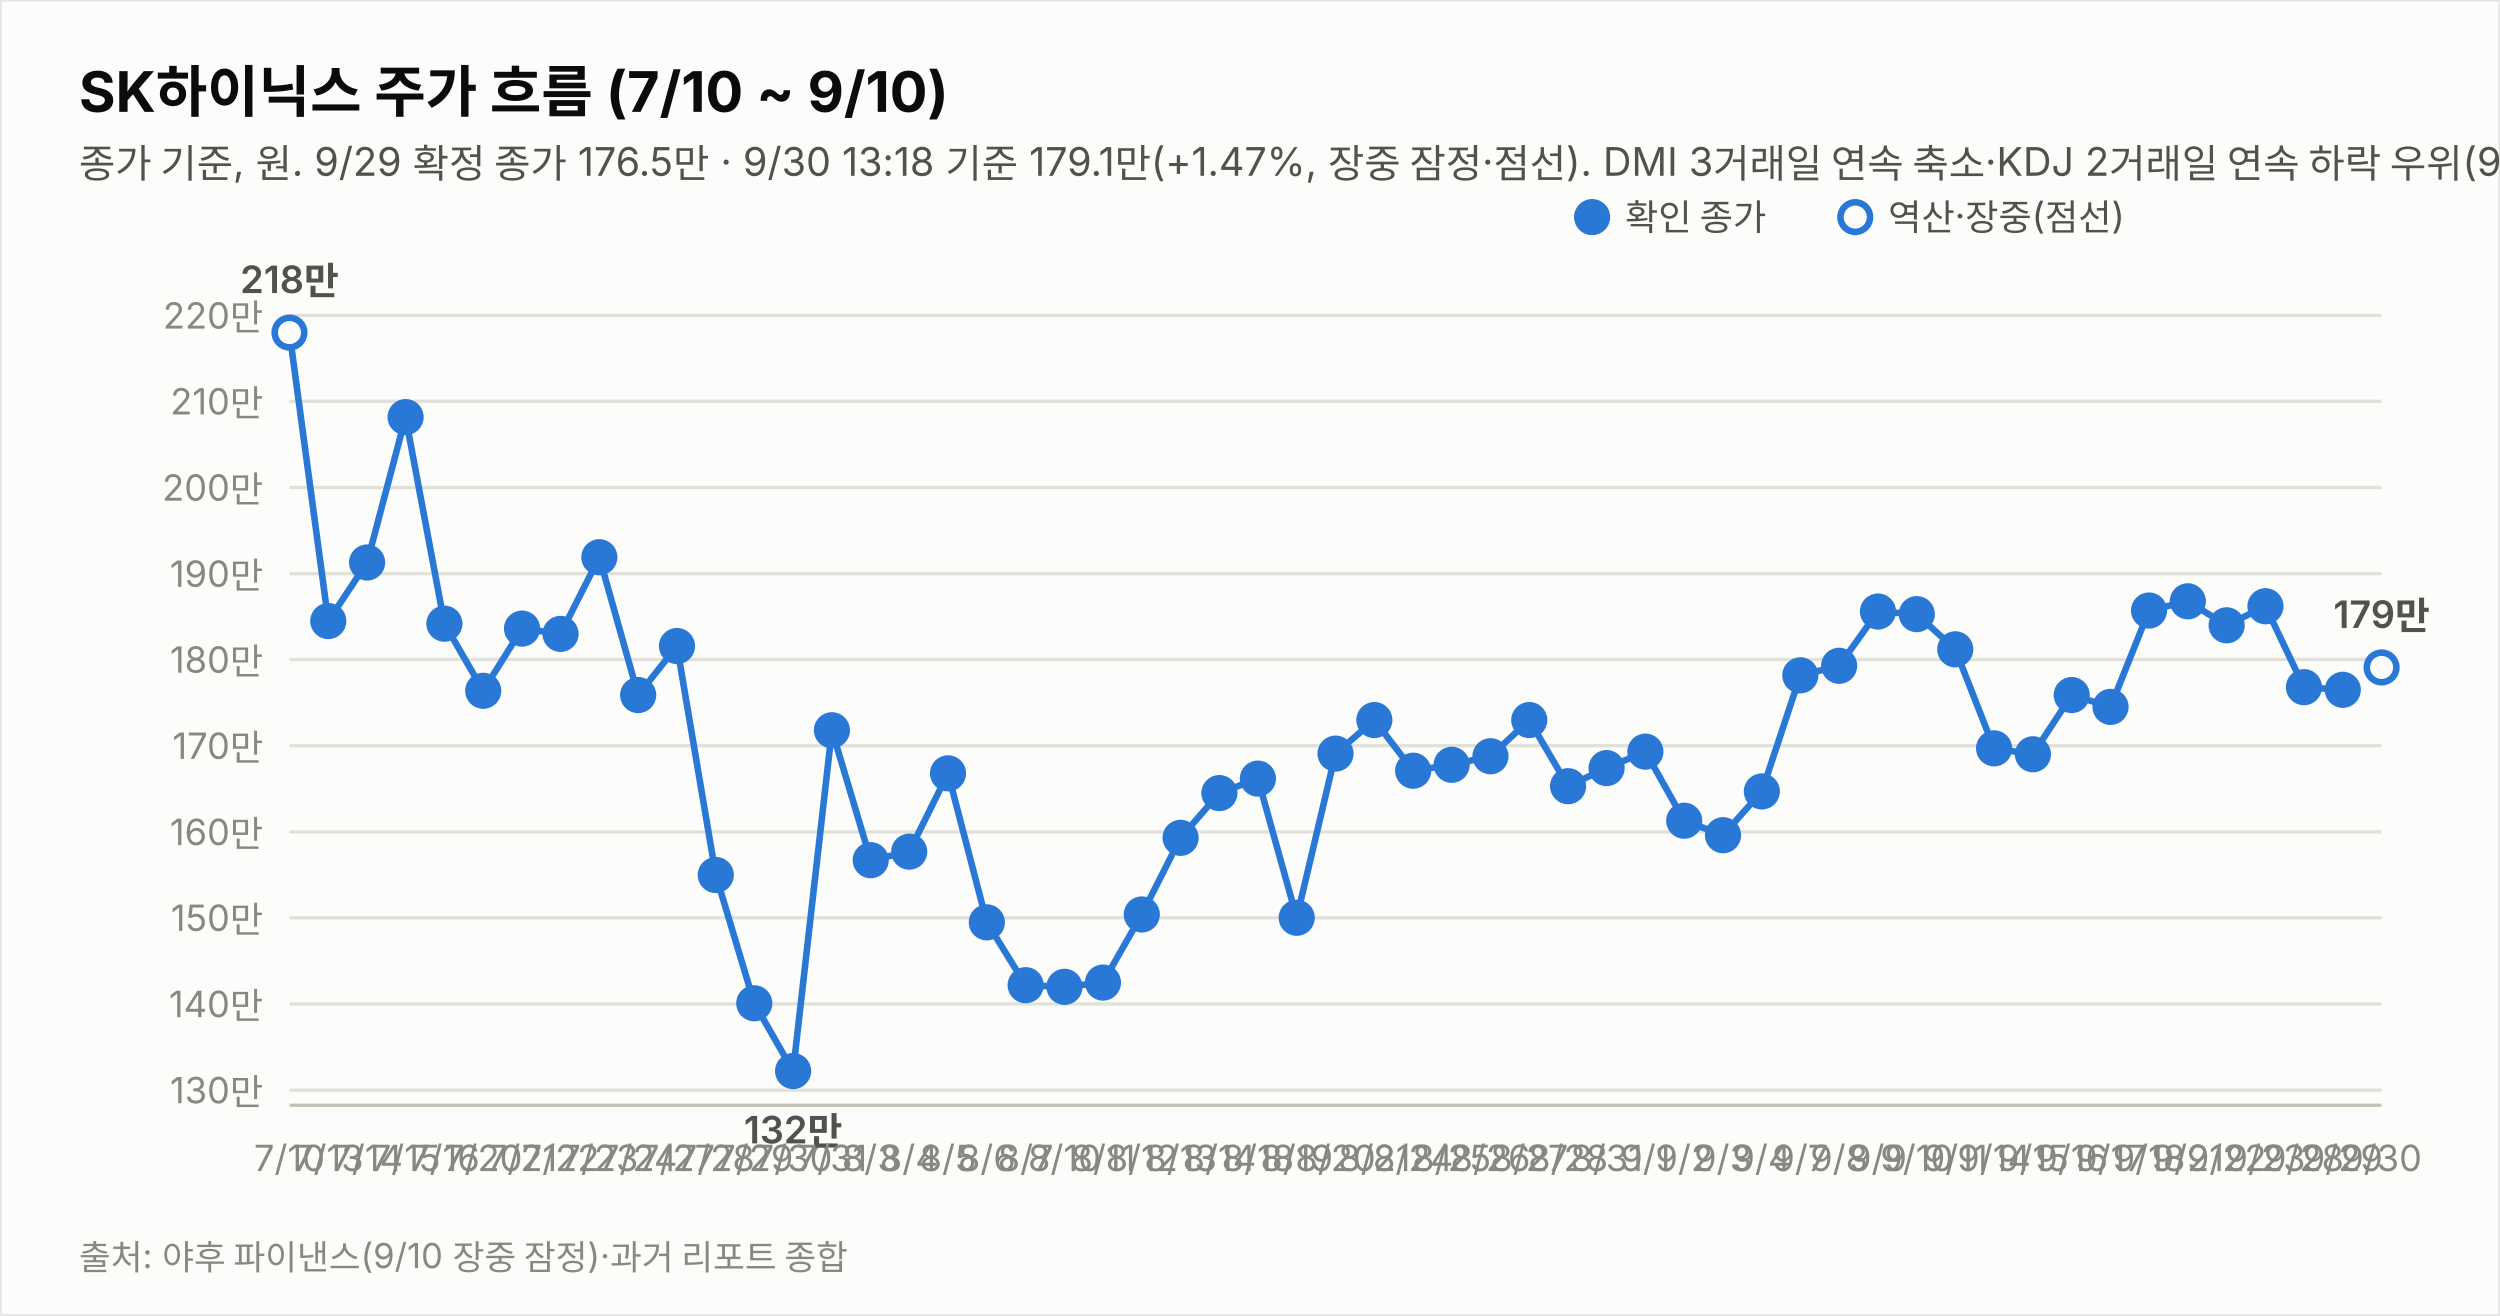
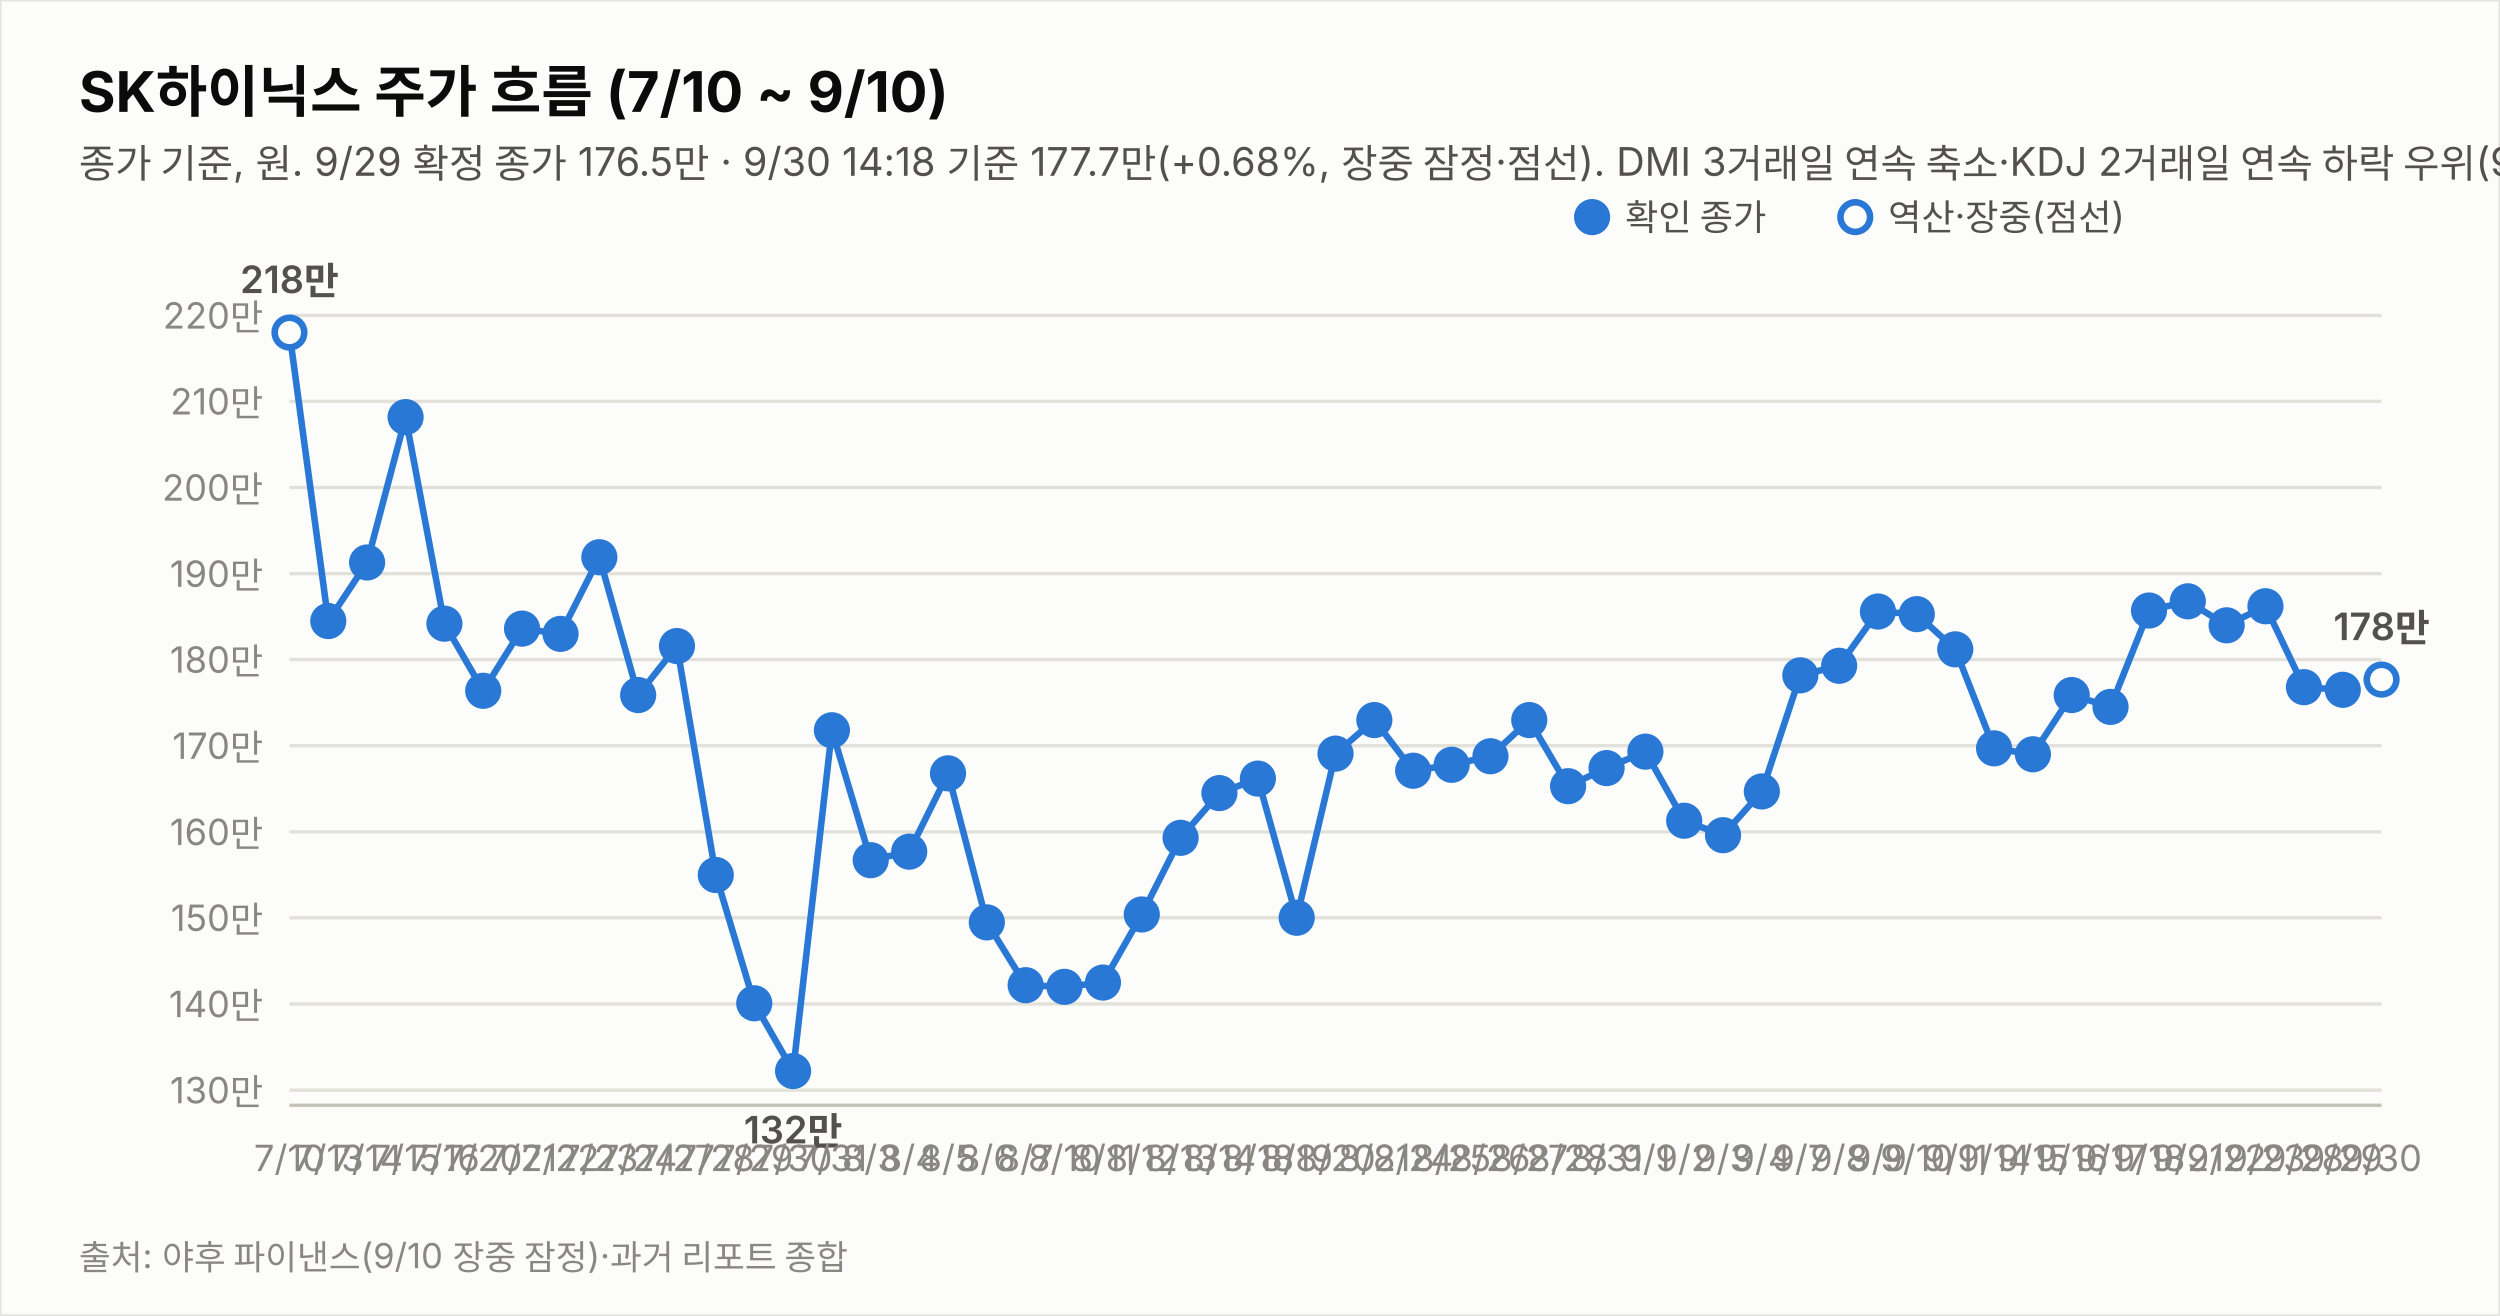
<svg xmlns="http://www.w3.org/2000/svg" width="760" height="400" viewBox="0 0 760 400" font-family="system-ui,-apple-system,&quot;Segoe UI&quot;,&quot;Malgun Gothic&quot;,&quot;Apple SD Gothic Neo&quot;,sans-serif">
  <rect width="760" height="400" fill="#fcfcfb" stroke="rgba(11,11,11,0.10)" />
  <text x="24" y="34" font-size="17" font-weight="700" fill="#0b0b0b">SK하이닉스 주가 흐름 (7/10 ~ 9/10)</text>
-   <text x="24" y="54" font-size="12" fill="#52514e">종가 기준, 원. 9/29 확정 종가 176.5만 · 9/30 13:18 기준 179.1만(+1.47%, 장중 잠정·점선). DMI 3거래일 연속 축소·KDJ 2거래일 연속 하락 우위(9/29 종가 기준).</text>
+   <text x="24" y="54" font-size="12" fill="#52514e">종가 기준, 원. 9/29 확정 종가 176.5만 · 9/30 14:18 기준 177.7만(+0.68%, 장중 잠정·점선). DMI 3거래일 연속 축소·KDJ 2거래일 연속 하락 우위(9/29 종가 기준).</text>
  <line x1="88" y1="331.4" x2="724" y2="331.4" stroke="#e1e0d9" stroke-width="1" />
  <text x="80" y="335.4" font-size="11" fill="#898781" text-anchor="end" style="font-variant-numeric:tabular-nums">130만</text>
  <line x1="88" y1="305.2" x2="724" y2="305.2" stroke="#e1e0d9" stroke-width="1" />
  <text x="80" y="309.2" font-size="11" fill="#898781" text-anchor="end" style="font-variant-numeric:tabular-nums">140만</text>
  <line x1="88" y1="279.0" x2="724" y2="279.0" stroke="#e1e0d9" stroke-width="1" />
  <text x="80" y="283.0" font-size="11" fill="#898781" text-anchor="end" style="font-variant-numeric:tabular-nums">150만</text>
  <line x1="88" y1="252.9" x2="724" y2="252.9" stroke="#e1e0d9" stroke-width="1" />
  <text x="80" y="256.9" font-size="11" fill="#898781" text-anchor="end" style="font-variant-numeric:tabular-nums">160만</text>
  <line x1="88" y1="226.7" x2="724" y2="226.7" stroke="#e1e0d9" stroke-width="1" />
  <text x="80" y="230.7" font-size="11" fill="#898781" text-anchor="end" style="font-variant-numeric:tabular-nums">170만</text>
  <line x1="88" y1="200.5" x2="724" y2="200.5" stroke="#e1e0d9" stroke-width="1" />
  <text x="80" y="204.5" font-size="11" fill="#898781" text-anchor="end" style="font-variant-numeric:tabular-nums">180만</text>
  <line x1="88" y1="174.4" x2="724" y2="174.4" stroke="#e1e0d9" stroke-width="1" />
  <text x="80" y="178.4" font-size="11" fill="#898781" text-anchor="end" style="font-variant-numeric:tabular-nums">190만</text>
  <line x1="88" y1="148.2" x2="724" y2="148.2" stroke="#e1e0d9" stroke-width="1" />
  <text x="80" y="152.2" font-size="11" fill="#898781" text-anchor="end" style="font-variant-numeric:tabular-nums">200만</text>
  <line x1="88" y1="122.0" x2="724" y2="122.0" stroke="#e1e0d9" stroke-width="1" />
  <text x="80" y="126.0" font-size="11" fill="#898781" text-anchor="end" style="font-variant-numeric:tabular-nums">210만</text>
  <line x1="88" y1="95.9" x2="724" y2="95.9" stroke="#e1e0d9" stroke-width="1" />
  <text x="80" y="99.9" font-size="11" fill="#898781" text-anchor="end" style="font-variant-numeric:tabular-nums">220만</text>
  <line x1="88" y1="336" x2="724" y2="336" stroke="#c3c2b7" stroke-width="1" />
  <path d="M88.0,101.1 L99.8,188.8 L111.6,171.0 L123.3,126.8 L135.1,189.6 L146.9,210.0 L158.7,191.1 L170.4,192.7 L182.2,169.4 L194.0,211.3 L205.8,196.4 L217.6,266.0 L229.3,305.0 L241.1,325.6 L252.9,222.0 L264.7,261.5 L276.4,258.9 L288.2,235.1 L300.0,280.4 L311.8,299.5 L323.6,300.0 L335.3,298.7 L347.1,278.0 L358.9,254.7 L370.7,241.1 L382.4,236.7 L394.2,279.0 L406.0,229.1 L417.8,218.9 L429.6,234.3 L441.3,232.5 L453.1,229.9 L464.9,218.9 L476.7,239.0 L488.4,233.5 L500.2,228.5 L512.0,249.5 L523.8,253.9 L535.6,240.6 L547.3,205.3 L559.1,202.4 L570.9,185.9 L582.7,186.7 L594.4,197.4 L606.2,227.5 L618.0,229.3 L629.8,211.3 L641.6,214.9 L653.3,185.6 L665.1,182.8 L676.9,190.1 L688.7,184.3 L700.4,208.9 L712.2,209.7" fill="none" stroke="#2a78d6" stroke-width="2" />
-   <path d="M712.2,209.7 L724.0,202.9" fill="none" stroke="#2a78d6" stroke-width="2" stroke-dasharray="5 4" />
+   <path d="M712.2,209.7 L724.0,206.6" fill="none" stroke="#2a78d6" stroke-width="2" stroke-dasharray="5 4" />
  <circle cx="88.0" cy="101.1" r="4.5" fill="#fcfcfb" stroke="#2a78d6" stroke-width="2" />
  <text x="88.0" y="356" font-size="11" fill="#898781" text-anchor="middle">7/10</text>
  <text x="88.0" y="89.1" font-size="11.5" font-weight="600" fill="#52514e" text-anchor="middle" style="font-variant-numeric:tabular-nums">218만</text>
  <circle cx="99.8" cy="188.8" r="4.5" fill="#2a78d6" stroke="#2a78d6" stroke-width="2" />
  <text x="99.8" y="356" font-size="11" fill="#898781" text-anchor="middle">7/13</text>
  <circle cx="111.6" cy="171.0" r="4.5" fill="#2a78d6" stroke="#2a78d6" stroke-width="2" />
  <text x="111.6" y="356" font-size="11" fill="#898781" text-anchor="middle">7/14</text>
  <circle cx="123.3" cy="126.8" r="4.5" fill="#2a78d6" stroke="#2a78d6" stroke-width="2" />
  <text x="123.3" y="356" font-size="11" fill="#898781" text-anchor="middle">7/15</text>
  <circle cx="135.1" cy="189.6" r="4.5" fill="#2a78d6" stroke="#2a78d6" stroke-width="2" />
  <text x="135.1" y="356" font-size="11" fill="#898781" text-anchor="middle">7/16</text>
  <circle cx="146.9" cy="210.0" r="4.5" fill="#2a78d6" stroke="#2a78d6" stroke-width="2" />
  <text x="146.9" y="356" font-size="11" fill="#898781" text-anchor="middle">7/20</text>
  <circle cx="158.7" cy="191.1" r="4.5" fill="#2a78d6" stroke="#2a78d6" stroke-width="2" />
  <text x="158.7" y="356" font-size="11" fill="#898781" text-anchor="middle">7/21</text>
  <circle cx="170.4" cy="192.7" r="4.5" fill="#2a78d6" stroke="#2a78d6" stroke-width="2" />
  <text x="170.4" y="356" font-size="11" fill="#898781" text-anchor="middle">7/22</text>
  <circle cx="182.2" cy="169.4" r="4.5" fill="#2a78d6" stroke="#2a78d6" stroke-width="2" />
  <text x="182.2" y="356" font-size="11" fill="#898781" text-anchor="middle">7/23</text>
  <circle cx="194.0" cy="211.3" r="4.5" fill="#2a78d6" stroke="#2a78d6" stroke-width="2" />
  <text x="194.0" y="356" font-size="11" fill="#898781" text-anchor="middle">7/24</text>
  <circle cx="205.8" cy="196.4" r="4.5" fill="#2a78d6" stroke="#2a78d6" stroke-width="2" />
  <text x="205.8" y="356" font-size="11" fill="#898781" text-anchor="middle">7/27</text>
  <circle cx="217.6" cy="266.0" r="4.5" fill="#2a78d6" stroke="#2a78d6" stroke-width="2" />
  <text x="217.6" y="356" font-size="11" fill="#898781" text-anchor="middle">7/28</text>
  <circle cx="229.3" cy="305.0" r="4.5" fill="#2a78d6" stroke="#2a78d6" stroke-width="2" />
  <text x="229.3" y="356" font-size="11" fill="#898781" text-anchor="middle">7/29</text>
  <circle cx="241.1" cy="325.6" r="4.5" fill="#2a78d6" stroke="#2a78d6" stroke-width="2" />
  <text x="241.1" y="356" font-size="11" fill="#898781" text-anchor="middle">7/30</text>
  <text x="241.1" y="347.6" font-size="11.5" font-weight="600" fill="#52514e" text-anchor="middle" style="font-variant-numeric:tabular-nums">132만</text>
  <circle cx="252.9" cy="222.0" r="4.5" fill="#2a78d6" stroke="#2a78d6" stroke-width="2" />
  <text x="252.9" y="356" font-size="11" fill="#898781" text-anchor="middle">7/31</text>
  <circle cx="264.7" cy="261.5" r="4.5" fill="#2a78d6" stroke="#2a78d6" stroke-width="2" />
  <text x="264.7" y="356" font-size="11" fill="#898781" text-anchor="middle">8/3</text>
  <circle cx="276.4" cy="258.9" r="4.5" fill="#2a78d6" stroke="#2a78d6" stroke-width="2" />
  <text x="276.4" y="356" font-size="11" fill="#898781" text-anchor="middle">8/4</text>
  <circle cx="288.2" cy="235.1" r="4.5" fill="#2a78d6" stroke="#2a78d6" stroke-width="2" />
  <text x="288.2" y="356" font-size="11" fill="#898781" text-anchor="middle">8/5</text>
  <circle cx="300.0" cy="280.4" r="4.5" fill="#2a78d6" stroke="#2a78d6" stroke-width="2" />
  <text x="300.0" y="356" font-size="11" fill="#898781" text-anchor="middle">8/6</text>
  <circle cx="311.8" cy="299.5" r="4.5" fill="#2a78d6" stroke="#2a78d6" stroke-width="2" />
  <text x="311.8" y="356" font-size="11" fill="#898781" text-anchor="middle">8/7</text>
  <circle cx="323.6" cy="300.0" r="4.5" fill="#2a78d6" stroke="#2a78d6" stroke-width="2" />
  <text x="323.6" y="356" font-size="11" fill="#898781" text-anchor="middle">8/10</text>
  <circle cx="335.3" cy="298.7" r="4.5" fill="#2a78d6" stroke="#2a78d6" stroke-width="2" />
  <text x="335.3" y="356" font-size="11" fill="#898781" text-anchor="middle">8/11</text>
  <circle cx="347.1" cy="278.0" r="4.5" fill="#2a78d6" stroke="#2a78d6" stroke-width="2" />
  <text x="347.1" y="356" font-size="11" fill="#898781" text-anchor="middle">8/12</text>
  <circle cx="358.9" cy="254.7" r="4.5" fill="#2a78d6" stroke="#2a78d6" stroke-width="2" />
  <text x="358.9" y="356" font-size="11" fill="#898781" text-anchor="middle">8/13</text>
  <circle cx="370.7" cy="241.1" r="4.5" fill="#2a78d6" stroke="#2a78d6" stroke-width="2" />
  <text x="370.7" y="356" font-size="11" fill="#898781" text-anchor="middle">8/14</text>
  <circle cx="382.4" cy="236.7" r="4.5" fill="#2a78d6" stroke="#2a78d6" stroke-width="2" />
  <text x="382.4" y="356" font-size="11" fill="#898781" text-anchor="middle">8/18</text>
  <circle cx="394.2" cy="279.0" r="4.5" fill="#2a78d6" stroke="#2a78d6" stroke-width="2" />
  <text x="394.2" y="356" font-size="11" fill="#898781" text-anchor="middle">8/19</text>
  <circle cx="406.0" cy="229.1" r="4.5" fill="#2a78d6" stroke="#2a78d6" stroke-width="2" />
  <text x="406.0" y="356" font-size="11" fill="#898781" text-anchor="middle">8/20</text>
  <circle cx="417.8" cy="218.9" r="4.5" fill="#2a78d6" stroke="#2a78d6" stroke-width="2" />
  <text x="417.8" y="356" font-size="11" fill="#898781" text-anchor="middle">8/21</text>
  <circle cx="429.6" cy="234.3" r="4.5" fill="#2a78d6" stroke="#2a78d6" stroke-width="2" />
  <text x="429.6" y="356" font-size="11" fill="#898781" text-anchor="middle">8/24</text>
  <circle cx="441.3" cy="232.5" r="4.5" fill="#2a78d6" stroke="#2a78d6" stroke-width="2" />
  <text x="441.3" y="356" font-size="11" fill="#898781" text-anchor="middle">8/25</text>
  <circle cx="453.1" cy="229.9" r="4.5" fill="#2a78d6" stroke="#2a78d6" stroke-width="2" />
  <text x="453.1" y="356" font-size="11" fill="#898781" text-anchor="middle">8/26</text>
  <circle cx="464.9" cy="218.9" r="4.5" fill="#2a78d6" stroke="#2a78d6" stroke-width="2" />
  <text x="464.9" y="356" font-size="11" fill="#898781" text-anchor="middle">8/27</text>
  <circle cx="476.7" cy="239.0" r="4.5" fill="#2a78d6" stroke="#2a78d6" stroke-width="2" />
  <text x="476.7" y="356" font-size="11" fill="#898781" text-anchor="middle">8/28</text>
  <circle cx="488.4" cy="233.5" r="4.5" fill="#2a78d6" stroke="#2a78d6" stroke-width="2" />
  <text x="488.4" y="356" font-size="11" fill="#898781" text-anchor="middle">8/31</text>
  <circle cx="500.2" cy="228.5" r="4.5" fill="#2a78d6" stroke="#2a78d6" stroke-width="2" />
  <text x="500.2" y="356" font-size="11" fill="#898781" text-anchor="middle">9/1</text>
  <circle cx="512.0" cy="249.5" r="4.5" fill="#2a78d6" stroke="#2a78d6" stroke-width="2" />
  <text x="512.0" y="356" font-size="11" fill="#898781" text-anchor="middle">9/2</text>
  <circle cx="523.8" cy="253.9" r="4.5" fill="#2a78d6" stroke="#2a78d6" stroke-width="2" />
  <text x="523.8" y="356" font-size="11" fill="#898781" text-anchor="middle">9/3</text>
  <circle cx="535.6" cy="240.6" r="4.5" fill="#2a78d6" stroke="#2a78d6" stroke-width="2" />
  <text x="535.6" y="356" font-size="11" fill="#898781" text-anchor="middle">9/4</text>
  <circle cx="547.3" cy="205.3" r="4.5" fill="#2a78d6" stroke="#2a78d6" stroke-width="2" />
  <text x="547.3" y="356" font-size="11" fill="#898781" text-anchor="middle">9/7</text>
  <circle cx="559.1" cy="202.4" r="4.5" fill="#2a78d6" stroke="#2a78d6" stroke-width="2" />
  <text x="559.1" y="356" font-size="11" fill="#898781" text-anchor="middle">9/8</text>
  <circle cx="570.9" cy="185.9" r="4.5" fill="#2a78d6" stroke="#2a78d6" stroke-width="2" />
  <text x="570.9" y="356" font-size="11" fill="#898781" text-anchor="middle">9/9</text>
  <circle cx="582.7" cy="186.7" r="4.5" fill="#2a78d6" stroke="#2a78d6" stroke-width="2" />
  <text x="582.7" y="356" font-size="11" fill="#898781" text-anchor="middle">9/10</text>
  <circle cx="594.4" cy="197.4" r="4.5" fill="#2a78d6" stroke="#2a78d6" stroke-width="2" />
  <text x="594.4" y="356" font-size="11" fill="#898781" text-anchor="middle">9/11</text>
  <circle cx="606.2" cy="227.5" r="4.5" fill="#2a78d6" stroke="#2a78d6" stroke-width="2" />
  <text x="606.2" y="356" font-size="11" fill="#898781" text-anchor="middle">9/14</text>
  <circle cx="618.0" cy="229.3" r="4.5" fill="#2a78d6" stroke="#2a78d6" stroke-width="2" />
  <text x="618.0" y="356" font-size="11" fill="#898781" text-anchor="middle">9/15</text>
  <circle cx="629.8" cy="211.3" r="4.5" fill="#2a78d6" stroke="#2a78d6" stroke-width="2" />
  <text x="629.8" y="356" font-size="11" fill="#898781" text-anchor="middle">9/16</text>
  <circle cx="641.6" cy="214.9" r="4.5" fill="#2a78d6" stroke="#2a78d6" stroke-width="2" />
  <text x="641.6" y="356" font-size="11" fill="#898781" text-anchor="middle">9/17</text>
  <circle cx="653.3" cy="185.6" r="4.5" fill="#2a78d6" stroke="#2a78d6" stroke-width="2" />
  <text x="653.3" y="356" font-size="11" fill="#898781" text-anchor="middle">9/18</text>
  <circle cx="665.1" cy="182.8" r="4.5" fill="#2a78d6" stroke="#2a78d6" stroke-width="2" />
  <text x="665.1" y="356" font-size="11" fill="#898781" text-anchor="middle">9/21</text>
  <circle cx="676.9" cy="190.1" r="4.5" fill="#2a78d6" stroke="#2a78d6" stroke-width="2" />
  <text x="676.9" y="356" font-size="11" fill="#898781" text-anchor="middle">9/22</text>
  <circle cx="688.7" cy="184.3" r="4.5" fill="#2a78d6" stroke="#2a78d6" stroke-width="2" />
  <text x="688.7" y="356" font-size="11" fill="#898781" text-anchor="middle">9/23</text>
  <circle cx="700.4" cy="208.9" r="4.5" fill="#2a78d6" stroke="#2a78d6" stroke-width="2" />
  <text x="700.4" y="356" font-size="11" fill="#898781" text-anchor="middle">9/28</text>
  <circle cx="712.2" cy="209.7" r="4.5" fill="#2a78d6" stroke="#2a78d6" stroke-width="2" />
  <text x="712.2" y="356" font-size="11" fill="#898781" text-anchor="middle">9/29</text>
-   <circle cx="724.0" cy="202.9" r="4.5" fill="#fcfcfb" stroke="#2a78d6" stroke-width="2" />
+   <circle cx="724.0" cy="206.6" r="4.5" fill="#fcfcfb" stroke="#2a78d6" stroke-width="2" />
  <text x="724.0" y="356" font-size="11" fill="#898781" text-anchor="middle">9/30</text>
-   <text x="724.0" y="190.9" font-size="11.5" font-weight="600" fill="#52514e" text-anchor="middle" style="font-variant-numeric:tabular-nums">179만</text>
+   <text x="724.0" y="194.6" font-size="11.5" font-weight="600" fill="#52514e" text-anchor="middle" style="font-variant-numeric:tabular-nums">178만</text>
  <circle cx="484" cy="66" r="4.5" fill="#2a78d6" stroke="#2a78d6" stroke-width="2" />
  <text x="494" y="70" font-size="11" fill="#52514e">확인 종가</text>
  <circle cx="564" cy="66" r="4.5" fill="#fcfcfb" stroke="#2a78d6" stroke-width="2" />
  <text x="574" y="70" font-size="11" fill="#52514e">역산·장중(점선)</text>
  <text x="24" y="386" font-size="10.5" fill="#898781">출처: 야후 파이낸스(9/10 장중 잠정)·과거 리포트 종합</text>
</svg>
